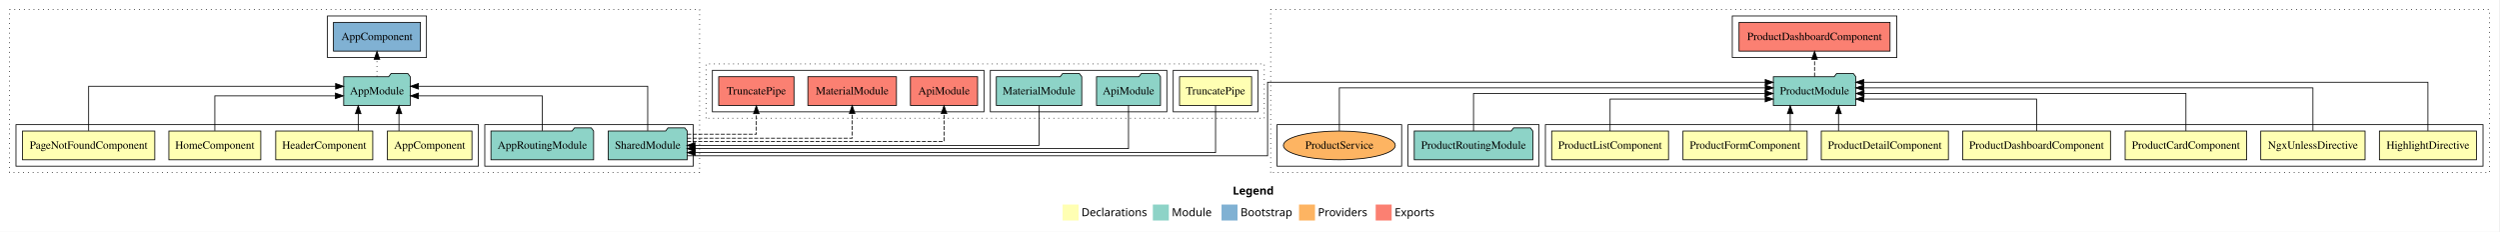
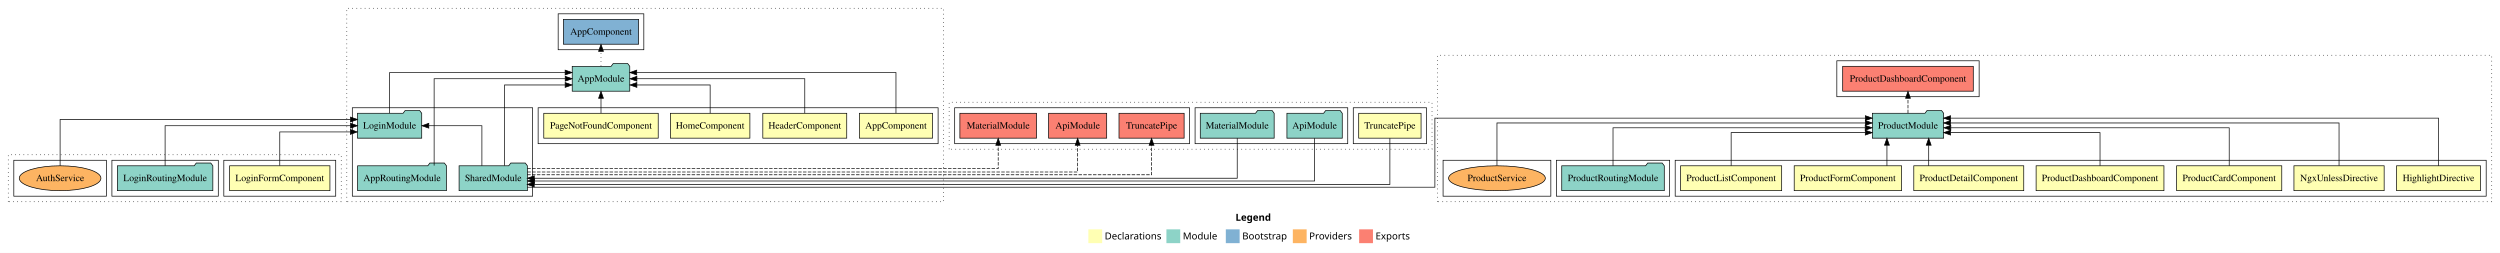
- <svg xmlns="http://www.w3.org/2000/svg" width="3129pt" height="290pt" viewBox="0.00 0.00 3129.00 290.00">
-   <g id="graph0" class="graph" transform="scale(1 1) rotate(0) translate(4 286)">
-     <polygon fill="#ffffff" stroke="transparent" points="-4,4 -4,-286 3125,-286 3125,4 -4,4" />
-     <text text-anchor="start" x="1539.509" y="-42.4" font-family="sans-serif" font-weight="bold" font-size="14.00" fill="#000000">Legend</text>
-     <polygon fill="#ffffb3" stroke="transparent" points="1326.5,-10 1326.5,-30 1346.5,-30 1346.5,-10 1326.5,-10" />
-     <text text-anchor="start" x="1350.129" y="-15.4" font-family="sans-serif" font-size="14.00" fill="#000000">  Declarations</text>
-     <polygon fill="#8dd3c7" stroke="transparent" points="1439.5,-10 1439.5,-30 1459.5,-30 1459.5,-10 1439.5,-10" />
-     <text text-anchor="start" x="1463.225" y="-15.4" font-family="sans-serif" font-size="14.00" fill="#000000">  Module</text>
-     <polygon fill="#80b1d3" stroke="transparent" points="1525.5,-10 1525.5,-30 1545.5,-30 1545.5,-10 1525.5,-10" />
-     <text text-anchor="start" x="1549.281" y="-15.4" font-family="sans-serif" font-size="14.00" fill="#000000">  Bootstrap</text>
-     <polygon fill="#fdb462" stroke="transparent" points="1622.5,-10 1622.5,-30 1642.5,-30 1642.5,-10 1622.5,-10" />
-     <text text-anchor="start" x="1646.173" y="-15.4" font-family="sans-serif" font-size="14.00" fill="#000000">  Providers</text>
-     <polygon fill="#fb8072" stroke="transparent" points="1718.5,-10 1718.5,-30 1738.5,-30 1738.5,-10 1718.5,-10" />
-     <text text-anchor="start" x="1742.226" y="-15.4" font-family="sans-serif" font-size="14.00" fill="#000000">  Exports</text>
+ <svg xmlns="http://www.w3.org/2000/svg" width="3619pt" height="366pt" viewBox="0.00 0.00 3619.00 366.00">
+   <g id="graph0" class="graph" transform="scale(1 1) rotate(0) translate(4 362)">
+     <polygon fill="#ffffff" stroke="transparent" points="-4,4 -4,-362 3615,-362 3615,4 -4,4" />
+     <text text-anchor="start" x="1784.509" y="-42.4" font-family="sans-serif" font-weight="bold" font-size="14.00" fill="#000000">Legend</text>
+     <polygon fill="#ffffb3" stroke="transparent" points="1571.5,-10 1571.5,-30 1591.5,-30 1591.5,-10 1571.5,-10" />
+     <text text-anchor="start" x="1595.129" y="-15.4" font-family="sans-serif" font-size="14.00" fill="#000000">  Declarations</text>
+     <polygon fill="#8dd3c7" stroke="transparent" points="1684.5,-10 1684.5,-30 1704.5,-30 1704.5,-10 1684.5,-10" />
+     <text text-anchor="start" x="1708.225" y="-15.4" font-family="sans-serif" font-size="14.00" fill="#000000">  Module</text>
+     <polygon fill="#80b1d3" stroke="transparent" points="1770.5,-10 1770.5,-30 1790.5,-30 1790.5,-10 1770.5,-10" />
+     <text text-anchor="start" x="1794.281" y="-15.4" font-family="sans-serif" font-size="14.00" fill="#000000">  Bootstrap</text>
+     <polygon fill="#fdb462" stroke="transparent" points="1867.5,-10 1867.5,-30 1887.5,-30 1887.5,-10 1867.5,-10" />
+     <text text-anchor="start" x="1891.173" y="-15.4" font-family="sans-serif" font-size="14.00" fill="#000000">  Providers</text>
+     <polygon fill="#fb8072" stroke="transparent" points="1963.5,-10 1963.5,-30 1983.5,-30 1983.5,-10 1963.5,-10" />
+     <text text-anchor="start" x="1987.226" y="-15.4" font-family="sans-serif" font-size="14.00" fill="#000000">  Exports</text>
    <g id="clust7" class="cluster">
-       <polygon fill="none" stroke="#000000" stroke-dasharray="1,5" points="8,-70 8,-274 872,-274 872,-70 8,-70" />
+       <polygon fill="none" stroke="#000000" stroke-dasharray="1,5" points="498,-70 498,-350 1362,-350 1362,-70 498,-70" />
    </g>
    <g id="clust8" class="cluster">
-       <polygon fill="none" stroke="#000000" points="16,-78 16,-130 595,-130 595,-78 16,-78" />
+       <polygon fill="none" stroke="#000000" points="775,-154 775,-206 1354,-206 1354,-154 775,-154" />
    </g>
    <g id="clust13" class="cluster">
-       <polygon fill="none" stroke="#000000" points="603,-78 603,-130 864,-130 864,-78 603,-78" />
+       <polygon fill="none" stroke="#000000" points="506,-78 506,-206 767,-206 767,-78 506,-78" />
    </g>
    <g id="clust15" class="cluster">
-       <polygon fill="none" stroke="#000000" points="406,-214 406,-266 530,-266 530,-214 406,-214" />
+       <polygon fill="none" stroke="#000000" points="804,-290 804,-342 928,-342 928,-290 804,-290" />
+     </g>
+     <g id="clust23" class="cluster">
+       <polygon fill="none" stroke="#000000" stroke-dasharray="1,5" points="8,-70 8,-138 490,-138 490,-70 8,-70" />
+     </g>
+     <g id="clust24" class="cluster">
+       <polygon fill="none" stroke="#000000" points="320,-78 320,-130 482,-130 482,-78 320,-78" />
+     </g>
+     <g id="clust26" class="cluster">
+       <polygon fill="none" stroke="#000000" points="158,-78 158,-130 312,-130 312,-78 158,-78" />
    </g>
    <g id="clust29" class="cluster">
-       <polygon fill="none" stroke="#000000" stroke-dasharray="1,5" points="1587,-70 1587,-274 3113,-274 3113,-70 1587,-70" />
-     </g>
-     <g id="clust30" class="cluster">
-       <polygon fill="none" stroke="#000000" points="1931,-78 1931,-130 3105,-130 3105,-78 1931,-78" />
-     </g>
-     <g id="clust38" class="cluster">
-       <polygon fill="none" stroke="#000000" points="1759,-78 1759,-130 1923,-130 1923,-78 1759,-78" />
-     </g>
-     <g id="clust39" class="cluster">
-       <polygon fill="none" stroke="#000000" points="2165,-214 2165,-266 2371,-266 2371,-214 2165,-214" />
-     </g>
-     <g id="clust41" class="cluster">
-       <polygon fill="none" stroke="#000000" points="1595,-78 1595,-130 1751,-130 1751,-78 1595,-78" />
-     </g>
-     <g id="clust48" class="cluster">
-       <polygon fill="none" stroke="#000000" stroke-dasharray="1,5" points="880,-138 880,-206 1579,-206 1579,-138 880,-138" />
-     </g>
-     <g id="clust49" class="cluster">
-       <polygon fill="none" stroke="#000000" points="1465,-146 1465,-198 1571,-198 1571,-146 1465,-146" />
+       <polygon fill="none" stroke="#000000" points="16,-78 16,-130 150,-130 150,-78 16,-78" />
+     </g>
+     <g id="clust42" class="cluster">
+       <polygon fill="none" stroke="#000000" stroke-dasharray="1,5" points="2077,-70 2077,-282 3603,-282 3603,-70 2077,-70" />
+     </g>
+     <g id="clust43" class="cluster">
+       <polygon fill="none" stroke="#000000" points="2421,-78 2421,-130 3595,-130 3595,-78 2421,-78" />
    </g>
    <g id="clust51" class="cluster">
-       <polygon fill="none" stroke="#000000" points="1236,-146 1236,-198 1457,-198 1457,-146 1236,-146" />
+       <polygon fill="none" stroke="#000000" points="2249,-78 2249,-130 2413,-130 2413,-78 2249,-78" />
    </g>
    <g id="clust52" class="cluster">
-       <polygon fill="none" stroke="#000000" points="888,-146 888,-198 1228,-198 1228,-146 888,-146" />
+       <polygon fill="none" stroke="#000000" points="2655,-222 2655,-274 2861,-274 2861,-222 2655,-222" />
+     </g>
+     <g id="clust54" class="cluster">
+       <polygon fill="none" stroke="#000000" points="2085,-78 2085,-130 2241,-130 2241,-78 2085,-78" />
+     </g>
+     <g id="clust67" class="cluster">
+       <polygon fill="none" stroke="#000000" stroke-dasharray="1,5" points="1370,-146 1370,-214 2069,-214 2069,-146 1370,-146" />
+     </g>
+     <g id="clust68" class="cluster">
+       <polygon fill="none" stroke="#000000" points="1955,-154 1955,-206 2061,-206 2061,-154 1955,-154" />
+     </g>
+     <g id="clust70" class="cluster">
+       <polygon fill="none" stroke="#000000" points="1726,-154 1726,-206 1947,-206 1947,-154 1726,-154" />
+     </g>
+     <g id="clust71" class="cluster">
+       <polygon fill="none" stroke="#000000" points="1378,-154 1378,-206 1718,-206 1718,-154 1378,-154" />
    </g>
    <g id="node1" class="node">
-       <polygon fill="#ffffb3" stroke="#000000" points="586.94,-122 481.06,-122 481.06,-86 586.94,-86 586.94,-122" />
-       <text text-anchor="middle" x="534" y="-99.8" font-family="Times,serif" font-size="14.00" fill="#000000">AppComponent</text>
+       <polygon fill="#ffffb3" stroke="#000000" points="1345.94,-198 1240.06,-198 1240.06,-162 1345.94,-162 1345.94,-198" />
+       <text text-anchor="middle" x="1293" y="-175.8" font-family="Times,serif" font-size="14.00" fill="#000000">AppComponent</text>
    </g>
    <g id="node5" class="node">
-       <polygon fill="#8dd3c7" stroke="#000000" points="509.657,-190 506.657,-194 485.657,-194 482.657,-190 426.343,-190 426.343,-154 509.657,-154 509.657,-190" />
-       <text text-anchor="middle" x="468" y="-167.8" font-family="Times,serif" font-size="14.00" fill="#000000">AppModule</text>
+       <polygon fill="#8dd3c7" stroke="#000000" points="907.657,-266 904.657,-270 883.657,-270 880.657,-266 824.343,-266 824.343,-230 907.657,-230 907.657,-266" />
+       <text text-anchor="middle" x="866" y="-243.8" font-family="Times,serif" font-size="14.00" fill="#000000">AppModule</text>
    </g>
    <g id="edge1" class="edge">
-       <path fill="none" stroke="#000000" d="M495.554,-122.223C495.554,-122.223 495.554,-143.727 495.554,-143.727" />
-       <polygon fill="#000000" stroke="#000000" points="492.054,-143.727 495.554,-153.727 499.054,-143.727 492.054,-143.727" />
+       <path fill="none" stroke="#000000" d="M1293,-198.248C1293,-221.018 1293,-257 1293,-257 1293,-257 917.72,-257 917.72,-257" />
+       <polygon fill="#000000" stroke="#000000" points="917.72,-253.5 907.72,-257 917.72,-260.5 917.72,-253.5" />
    </g>
    <g id="node2" class="node">
-       <polygon fill="#ffffb3" stroke="#000000" points="462.744,-122 341.256,-122 341.256,-86 462.744,-86 462.744,-122" />
-       <text text-anchor="middle" x="402" y="-99.8" font-family="Times,serif" font-size="14.00" fill="#000000">HeaderComponent</text>
+       <polygon fill="#ffffb3" stroke="#000000" points="1221.744,-198 1100.256,-198 1100.256,-162 1221.744,-162 1221.744,-198" />
+       <text text-anchor="middle" x="1161" y="-175.8" font-family="Times,serif" font-size="14.00" fill="#000000">HeaderComponent</text>
    </g>
    <g id="edge2" class="edge">
-       <path fill="none" stroke="#000000" d="M444.522,-122.223C444.522,-122.223 444.522,-143.727 444.522,-143.727" />
-       <polygon fill="#000000" stroke="#000000" points="441.022,-143.727 444.522,-153.727 448.022,-143.727 441.022,-143.727" />
+       <path fill="none" stroke="#000000" d="M1161,-198.223C1161,-218.365 1161,-248 1161,-248 1161,-248 917.953,-248 917.953,-248" />
+       <polygon fill="#000000" stroke="#000000" points="917.953,-244.5 907.953,-248 917.953,-251.5 917.953,-244.5" />
    </g>
    <g id="node3" class="node">
-       <polygon fill="#ffffb3" stroke="#000000" points="322.545,-122 207.455,-122 207.455,-86 322.545,-86 322.545,-122" />
-       <text text-anchor="middle" x="265" y="-99.8" font-family="Times,serif" font-size="14.00" fill="#000000">HomeComponent</text>
+       <polygon fill="#ffffb3" stroke="#000000" points="1081.545,-198 966.455,-198 966.455,-162 1081.545,-162 1081.545,-198" />
+       <text text-anchor="middle" x="1024" y="-175.8" font-family="Times,serif" font-size="14.00" fill="#000000">HomeComponent</text>
    </g>
    <g id="edge3" class="edge">
-       <path fill="none" stroke="#000000" d="M265,-122.267C265,-140.555 265,-166 265,-166 265,-166 415.938,-166 415.938,-166" />
-       <polygon fill="#000000" stroke="#000000" points="415.938,-169.5 425.938,-166 415.938,-162.5 415.938,-169.5" />
+       <path fill="none" stroke="#000000" d="M1024,-198.023C1024,-215.373 1024,-239 1024,-239 1024,-239 917.926,-239 917.926,-239" />
+       <polygon fill="#000000" stroke="#000000" points="917.926,-235.5 907.926,-239 917.926,-242.5 917.926,-235.5" />
    </g>
    <g id="node4" class="node">
-       <polygon fill="#ffffb3" stroke="#000000" points="189.824,-122 24.176,-122 24.176,-86 189.824,-86 189.824,-122" />
-       <text text-anchor="middle" x="107" y="-99.8" font-family="Times,serif" font-size="14.00" fill="#000000">PageNotFoundComponent</text>
+       <polygon fill="#ffffb3" stroke="#000000" points="948.824,-198 783.176,-198 783.176,-162 948.824,-162 948.824,-198" />
+       <text text-anchor="middle" x="866" y="-175.8" font-family="Times,serif" font-size="14.00" fill="#000000">PageNotFoundComponent</text>
    </g>
    <g id="edge4" class="edge">
-       <path fill="none" stroke="#000000" d="M107,-122.292C107,-144.206 107,-178 107,-178 107,-178 416.236,-178 416.236,-178" />
-       <polygon fill="#000000" stroke="#000000" points="416.236,-181.5 426.236,-178 416.236,-174.5 416.236,-181.5" />
+       <path fill="none" stroke="#000000" d="M866,-198.223C866,-198.223 866,-219.727 866,-219.727" />
+       <polygon fill="#000000" stroke="#000000" points="862.5,-219.727 866,-229.727 869.5,-219.727 862.5,-219.727" />
+     </g>
+     <g id="node9" class="node">
+       <polygon fill="#80b1d3" stroke="#000000" points="920.439,-334 811.561,-334 811.561,-298 920.439,-298 920.439,-334" />
+       <text text-anchor="middle" x="866" y="-311.8" font-family="Times,serif" font-size="14.00" fill="#000000">AppComponent </text>
+     </g>
+     <g id="edge8" class="edge">
+       <path fill="none" stroke="#000000" stroke-dasharray="1,5" d="M866,-266.223C866,-266.223 866,-287.727 866,-287.727" />
+       <polygon fill="#000000" stroke="#000000" points="862.5,-287.727 866,-297.727 869.5,-287.727 862.5,-287.727" />
+     </g>
+     <g id="node6" class="node">
+       <polygon fill="#8dd3c7" stroke="#000000" points="642.274,-122 639.274,-126 618.274,-126 615.274,-122 513.726,-122 513.726,-86 642.274,-86 642.274,-122" />
+       <text text-anchor="middle" x="578" y="-99.8" font-family="Times,serif" font-size="14.00" fill="#000000">AppRoutingModule</text>
+     </g>
+     <g id="edge5" class="edge">
+       <path fill="none" stroke="#000000" d="M624.442,-122.238C624.442,-160.986 624.442,-248 624.442,-248 624.442,-248 814.199,-248 814.199,-248" />
+       <polygon fill="#000000" stroke="#000000" points="814.2,-251.5 824.199,-248 814.199,-244.5 814.2,-251.5" />
+     </g>
+     <g id="node7" class="node">
+       <polygon fill="#8dd3c7" stroke="#000000" points="606.493,-198 603.493,-202 582.493,-202 579.493,-198 513.507,-198 513.507,-162 606.493,-162 606.493,-198" />
+       <text text-anchor="middle" x="560" y="-175.8" font-family="Times,serif" font-size="14.00" fill="#000000">LoginModule</text>
+     </g>
+     <g id="edge6" class="edge">
+       <path fill="none" stroke="#000000" d="M560,-198.248C560,-221.018 560,-257 560,-257 560,-257 814.094,-257 814.094,-257" />
+       <polygon fill="#000000" stroke="#000000" points="814.094,-260.5 824.094,-257 814.094,-253.5 814.094,-260.5" />
    </g>
    <g id="node8" class="node">
-       <polygon fill="#80b1d3" stroke="#000000" points="522.439,-258 413.561,-258 413.561,-222 522.439,-222 522.439,-258" />
-       <text text-anchor="middle" x="468" y="-235.8" font-family="Times,serif" font-size="14.00" fill="#000000">AppComponent </text>
+       <polygon fill="#8dd3c7" stroke="#000000" points="759.423,-122 756.423,-126 735.423,-126 732.423,-122 660.577,-122 660.577,-86 759.423,-86 759.423,-122" />
+       <text text-anchor="middle" x="710" y="-99.8" font-family="Times,serif" font-size="14.00" fill="#000000">SharedModule</text>
    </g>
    <g id="edge7" class="edge">
-       <path fill="none" stroke="#000000" stroke-dasharray="1,5" d="M468,-190.223C468,-190.223 468,-211.727 468,-211.727" />
-       <polygon fill="#000000" stroke="#000000" points="464.5,-211.727 468,-221.727 471.5,-211.727 464.5,-211.727" />
-     </g>
-     <g id="node6" class="node">
-       <polygon fill="#8dd3c7" stroke="#000000" points="739.274,-122 736.274,-126 715.274,-126 712.274,-122 610.726,-122 610.726,-86 739.274,-86 739.274,-122" />
-       <text text-anchor="middle" x="675" y="-99.8" font-family="Times,serif" font-size="14.00" fill="#000000">AppRoutingModule</text>
-     </g>
-     <g id="edge5" class="edge">
-       <path fill="none" stroke="#000000" d="M675,-122.267C675,-140.555 675,-166 675,-166 675,-166 519.889,-166 519.889,-166" />
-       <polygon fill="#000000" stroke="#000000" points="519.89,-162.5 509.889,-166 519.889,-169.5 519.89,-162.5" />
-     </g>
-     <g id="node7" class="node">
-       <polygon fill="#8dd3c7" stroke="#000000" points="856.423,-122 853.423,-126 832.423,-126 829.423,-122 757.577,-122 757.577,-86 856.423,-86 856.423,-122" />
-       <text text-anchor="middle" x="807" y="-99.8" font-family="Times,serif" font-size="14.00" fill="#000000">SharedModule</text>
-     </g>
-     <g id="edge6" class="edge">
-       <path fill="none" stroke="#000000" d="M807,-122.292C807,-144.206 807,-178 807,-178 807,-178 519.908,-178 519.908,-178" />
-       <polygon fill="#000000" stroke="#000000" points="519.908,-174.5 509.908,-178 519.908,-181.5 519.908,-174.5" />
+       <path fill="none" stroke="#000000" d="M726.404,-122.207C726.404,-159.056 726.404,-239 726.404,-239 726.404,-239 814.116,-239 814.116,-239" />
+       <polygon fill="#000000" stroke="#000000" points="814.116,-242.5 824.116,-239 814.116,-235.5 814.116,-242.5" />
+     </g>
+     <g id="edge11" class="edge">
+       <path fill="none" stroke="#000000" d="M693.596,-122.011C693.596,-144.485 693.596,-180 693.596,-180 693.596,-180 616.726,-180 616.726,-180" />
+       <polygon fill="#000000" stroke="#000000" points="616.726,-176.5 606.726,-180 616.726,-183.5 616.726,-176.5" />
+     </g>
+     <g id="node20" class="node">
+       <polygon fill="#8dd3c7" stroke="#000000" points="2809.598,-198 2806.598,-202 2785.598,-202 2782.598,-198 2706.402,-198 2706.402,-162 2809.598,-162 2809.598,-198" />
+       <text text-anchor="middle" x="2758" y="-175.8" font-family="Times,serif" font-size="14.00" fill="#000000">ProductModule</text>
+     </g>
+     <g id="edge21" class="edge">
+       <path fill="none" stroke="#000000" d="M759.32,-91C1003.704,-91 2073.144,-91 2073.144,-91 2073.144,-91 2073.144,-191 2073.144,-191 2073.144,-191 2696.244,-191 2696.244,-191" />
+       <polygon fill="#000000" stroke="#000000" points="2696.244,-194.5 2706.244,-191 2696.244,-187.5 2696.244,-194.5" />
+     </g>
+     <g id="node27" class="node">
+       <polygon fill="#fb8072" stroke="#000000" points="1598.047,-198 1513.953,-198 1513.953,-162 1598.047,-162 1598.047,-198" />
+       <text text-anchor="middle" x="1556" y="-175.8" font-family="Times,serif" font-size="14.00" fill="#000000">ApiModule </text>
+     </g>
+     <g id="edge27" class="edge">
+       <path fill="none" stroke="#000000" stroke-dasharray="5,2" d="M759.452,-113C940.403,-113 1556,-113 1556,-113 1556,-113 1556,-151.692 1556,-151.692" />
+       <polygon fill="#000000" stroke="#000000" points="1552.5,-151.692 1556,-161.692 1559.5,-151.692 1552.5,-151.692" />
+     </g>
+     <g id="node28" class="node">
+       <polygon fill="#fb8072" stroke="#000000" points="1496.472,-198 1385.528,-198 1385.528,-162 1496.472,-162 1496.472,-198" />
+       <text text-anchor="middle" x="1441" y="-175.8" font-family="Times,serif" font-size="14.00" fill="#000000">MaterialModule </text>
+     </g>
+     <g id="edge28" class="edge">
+       <path fill="none" stroke="#000000" stroke-dasharray="5,2" d="M759.384,-118C923.598,-118 1441,-118 1441,-118 1441,-118 1441,-151.733 1441,-151.733" />
+       <polygon fill="#000000" stroke="#000000" points="1437.5,-151.733 1441,-161.733 1444.5,-151.733 1437.5,-151.733" />
+     </g>
+     <g id="node29" class="node">
+       <polygon fill="#fb8072" stroke="#000000" points="1710.136,-198 1615.864,-198 1615.864,-162 1710.136,-162 1710.136,-198" />
+       <text text-anchor="middle" x="1663" y="-175.8" font-family="Times,serif" font-size="14.00" fill="#000000">TruncatePipe </text>
+     </g>
+     <g id="edge29" class="edge">
+       <path fill="none" stroke="#000000" stroke-dasharray="5,2" d="M759.231,-109C954.378,-109 1663,-109 1663,-109 1663,-109 1663,-151.716 1663,-151.716" />
+       <polygon fill="#000000" stroke="#000000" points="1659.5,-151.716 1663,-161.716 1666.5,-151.716 1659.5,-151.716" />
+     </g>
+     <g id="node10" class="node">
+       <polygon fill="#ffffb3" stroke="#000000" points="473.609,-122 328.391,-122 328.391,-86 473.609,-86 473.609,-122" />
+       <text text-anchor="middle" x="401" y="-99.8" font-family="Times,serif" font-size="14.00" fill="#000000">LoginFormComponent</text>
+     </g>
+     <g id="edge9" class="edge">
+       <path fill="none" stroke="#000000" d="M401,-122.308C401,-142.145 401,-171 401,-171 401,-171 503.155,-171 503.155,-171" />
+       <polygon fill="#000000" stroke="#000000" points="503.155,-174.5 513.155,-171 503.155,-167.5 503.155,-174.5" />
+     </g>
+     <g id="node11" class="node">
+       <polygon fill="#8dd3c7" stroke="#000000" points="304.111,-122 301.111,-126 280.111,-126 277.111,-122 165.889,-122 165.889,-86 304.111,-86 304.111,-122" />
+       <text text-anchor="middle" x="235" y="-99.8" font-family="Times,serif" font-size="14.00" fill="#000000">LoginRoutingModule</text>
+     </g>
+     <g id="edge10" class="edge">
+       <path fill="none" stroke="#000000" d="M235,-122.011C235,-144.485 235,-180 235,-180 235,-180 503.435,-180 503.435,-180" />
+       <polygon fill="#000000" stroke="#000000" points="503.435,-183.5 513.435,-180 503.435,-176.5 503.435,-183.5" />
+     </g>
+     <g id="node12" class="node">
+       <ellipse fill="#fdb462" stroke="#000000" cx="83" cy="-104" rx="59.108" ry="18" />
+       <text text-anchor="middle" x="83" y="-99.8" font-family="Times,serif" font-size="14.00" fill="#000000">AuthService</text>
+     </g>
+     <g id="edge12" class="edge">
+       <path fill="none" stroke="#000000" d="M83,-122.026C83,-146.977 83,-189 83,-189 83,-189 503.395,-189 503.395,-189" />
+       <polygon fill="#000000" stroke="#000000" points="503.395,-192.5 513.395,-189 503.395,-185.5 503.395,-192.5" />
+     </g>
+     <g id="node13" class="node">
+       <polygon fill="#ffffb3" stroke="#000000" points="3586.752,-122 3465.248,-122 3465.248,-86 3586.752,-86 3586.752,-122" />
+       <text text-anchor="middle" x="3526" y="-99.8" font-family="Times,serif" font-size="14.00" fill="#000000">HighlightDirective</text>
+     </g>
+     <g id="edge13" class="edge">
+       <path fill="none" stroke="#000000" d="M3526,-122.026C3526,-147.509 3526,-191 3526,-191 3526,-191 2819.583,-191 2819.583,-191" />
+       <polygon fill="#000000" stroke="#000000" points="2819.583,-187.5 2809.583,-191 2819.583,-194.5 2819.583,-187.5" />
+     </g>
+     <g id="node14" class="node">
+       <polygon fill="#ffffb3" stroke="#000000" points="3447.291,-122 3316.709,-122 3316.709,-86 3447.291,-86 3447.291,-122" />
+       <text text-anchor="middle" x="3382" y="-99.8" font-family="Times,serif" font-size="14.00" fill="#000000">NgxUnlessDirective</text>
+     </g>
+     <g id="edge14" class="edge">
+       <path fill="none" stroke="#000000" d="M3382,-122.153C3382,-145.757 3382,-184 3382,-184 3382,-184 2819.595,-184 2819.595,-184" />
+       <polygon fill="#000000" stroke="#000000" points="2819.595,-180.5 2809.595,-184 2819.595,-187.5 2819.595,-180.5" />
+     </g>
+     <g id="node15" class="node">
+       <polygon fill="#ffffb3" stroke="#000000" points="3299.093,-122 3146.907,-122 3146.907,-86 3299.093,-86 3299.093,-122" />
+       <text text-anchor="middle" x="3223" y="-99.8" font-family="Times,serif" font-size="14.00" fill="#000000">ProductCardComponent</text>
+     </g>
+     <g id="edge15" class="edge">
+       <path fill="none" stroke="#000000" d="M3223,-122.045C3223,-143.662 3223,-177 3223,-177 3223,-177 2819.988,-177 2819.988,-177" />
+       <polygon fill="#000000" stroke="#000000" points="2819.988,-173.5 2809.988,-177 2819.988,-180.5 2819.988,-173.5" />
    </g>
    <g id="node16" class="node">
-       <polygon fill="#8dd3c7" stroke="#000000" points="2319.598,-190 2316.598,-194 2295.598,-194 2292.598,-190 2216.402,-190 2216.402,-154 2319.598,-154 2319.598,-190" />
-       <text text-anchor="middle" x="2268" y="-167.8" font-family="Times,serif" font-size="14.00" fill="#000000">ProductModule</text>
+       <polygon fill="#ffffb3" stroke="#000000" points="3128.522,-122 2943.478,-122 2943.478,-86 3128.522,-86 3128.522,-122" />
+       <text text-anchor="middle" x="3036" y="-99.8" font-family="Times,serif" font-size="14.00" fill="#000000">ProductDashboardComponent</text>
    </g>
    <g id="edge16" class="edge">
-       <path fill="none" stroke="#000000" d="M856.436,-91C1027.394,-91 1583.143,-91 1583.143,-91 1583.143,-91 1583.143,-183 1583.143,-183 1583.143,-183 2206.244,-183 2206.244,-183" />
-       <polygon fill="#000000" stroke="#000000" points="2206.244,-186.5 2216.244,-183 2206.244,-179.5 2206.244,-186.5" />
+       <path fill="none" stroke="#000000" d="M3036,-122.035C3036,-141.576 3036,-170 3036,-170 3036,-170 2819.638,-170 2819.638,-170" />
+       <polygon fill="#000000" stroke="#000000" points="2819.638,-166.5 2809.638,-170 2819.638,-173.5 2819.638,-166.5" />
+     </g>
+     <g id="node17" class="node">
+       <polygon fill="#ffffb3" stroke="#000000" points="2925.588,-122 2766.412,-122 2766.412,-86 2925.588,-86 2925.588,-122" />
+       <text text-anchor="middle" x="2846" y="-99.8" font-family="Times,serif" font-size="14.00" fill="#000000">ProductDetailComponent</text>
+     </g>
+     <g id="edge17" class="edge">
+       <path fill="none" stroke="#000000" d="M2788.003,-122.011C2788.003,-122.011 2788.003,-151.855 2788.003,-151.855" />
+       <polygon fill="#000000" stroke="#000000" points="2784.503,-151.855 2788.003,-161.855 2791.503,-151.855 2784.503,-151.855" />
+     </g>
+     <g id="node18" class="node">
+       <polygon fill="#ffffb3" stroke="#000000" points="2748.715,-122 2593.285,-122 2593.285,-86 2748.715,-86 2748.715,-122" />
+       <text text-anchor="middle" x="2671" y="-99.8" font-family="Times,serif" font-size="14.00" fill="#000000">ProductFormComponent</text>
+     </g>
+     <g id="edge18" class="edge">
+       <path fill="none" stroke="#000000" d="M2727.529,-122.011C2727.529,-122.011 2727.529,-151.855 2727.529,-151.855" />
+       <polygon fill="#000000" stroke="#000000" points="2724.029,-151.855 2727.529,-161.855 2731.029,-151.855 2724.029,-151.855" />
+     </g>
+     <g id="node19" class="node">
+       <polygon fill="#ffffb3" stroke="#000000" points="2575.16,-122 2428.84,-122 2428.84,-86 2575.16,-86 2575.16,-122" />
+       <text text-anchor="middle" x="2502" y="-99.8" font-family="Times,serif" font-size="14.00" fill="#000000">ProductListComponent</text>
+     </g>
+     <g id="edge19" class="edge">
+       <path fill="none" stroke="#000000" d="M2502,-122.035C2502,-141.576 2502,-170 2502,-170 2502,-170 2696.195,-170 2696.195,-170" />
+       <polygon fill="#000000" stroke="#000000" points="2696.195,-173.5 2706.195,-170 2696.195,-166.5 2696.195,-173.5" />
+     </g>
+     <g id="node22" class="node">
+       <polygon fill="#fb8072" stroke="#000000" points="2852.522,-266 2663.478,-266 2663.478,-230 2852.522,-230 2852.522,-266" />
+       <text text-anchor="middle" x="2758" y="-243.8" font-family="Times,serif" font-size="14.00" fill="#000000">ProductDashboardComponent </text>
+     </g>
+     <g id="edge22" class="edge">
+       <path fill="none" stroke="#000000" stroke-dasharray="5,2" d="M2758,-198.223C2758,-198.223 2758,-219.727 2758,-219.727" />
+       <polygon fill="#000000" stroke="#000000" points="2754.5,-219.727 2758,-229.727 2761.5,-219.727 2754.5,-219.727" />
+     </g>
+     <g id="node21" class="node">
+       <polygon fill="#8dd3c7" stroke="#000000" points="2405.216,-122 2402.216,-126 2381.216,-126 2378.216,-122 2256.784,-122 2256.784,-86 2405.216,-86 2405.216,-122" />
+       <text text-anchor="middle" x="2331" y="-99.8" font-family="Times,serif" font-size="14.00" fill="#000000">ProductRoutingModule</text>
+     </g>
+     <g id="edge20" class="edge">
+       <path fill="none" stroke="#000000" d="M2331,-122.045C2331,-143.662 2331,-177 2331,-177 2331,-177 2696.068,-177 2696.068,-177" />
+       <polygon fill="#000000" stroke="#000000" points="2696.068,-180.5 2706.068,-177 2696.068,-173.5 2696.068,-180.5" />
    </g>
    <g id="node23" class="node">
-       <polygon fill="#fb8072" stroke="#000000" points="1220.047,-190 1135.953,-190 1135.953,-154 1220.047,-154 1220.047,-190" />
-       <text text-anchor="middle" x="1178" y="-167.8" font-family="Times,serif" font-size="14.00" fill="#000000">ApiModule </text>
-     </g>
-     <g id="edge22" class="edge">
-       <path fill="none" stroke="#000000" stroke-dasharray="5,2" d="M856.266,-109C957.185,-109 1178,-109 1178,-109 1178,-109 1178,-143.778 1178,-143.778" />
-       <polygon fill="#000000" stroke="#000000" points="1174.5,-143.778 1178,-153.778 1181.5,-143.778 1174.5,-143.778" />
+       <ellipse fill="#fdb462" stroke="#000000" cx="2163" cy="-104" rx="70.062" ry="18" />
+       <text text-anchor="middle" x="2163" y="-99.8" font-family="Times,serif" font-size="14.00" fill="#000000">ProductService</text>
+     </g>
+     <g id="edge23" class="edge">
+       <path fill="none" stroke="#000000" d="M2163,-122.153C2163,-145.757 2163,-184 2163,-184 2163,-184 2696.238,-184 2696.238,-184" />
+       <polygon fill="#000000" stroke="#000000" points="2696.238,-187.5 2706.238,-184 2696.238,-180.5 2696.238,-187.5" />
    </g>
    <g id="node24" class="node">
-       <polygon fill="#fb8072" stroke="#000000" points="1118.472,-190 1007.528,-190 1007.528,-154 1118.472,-154 1118.472,-190" />
-       <text text-anchor="middle" x="1063" y="-167.8" font-family="Times,serif" font-size="14.00" fill="#000000">MaterialModule </text>
-     </g>
-     <g id="edge23" class="edge">
-       <path fill="none" stroke="#000000" stroke-dasharray="5,2" d="M856.359,-113C930.75,-113 1063,-113 1063,-113 1063,-113 1063,-143.977 1063,-143.977" />
-       <polygon fill="#000000" stroke="#000000" points="1059.5,-143.977 1063,-153.977 1066.5,-143.977 1059.5,-143.977" />
+       <polygon fill="#ffffb3" stroke="#000000" points="2053.136,-198 1962.864,-198 1962.864,-162 2053.136,-162 2053.136,-198" />
+       <text text-anchor="middle" x="2008" y="-175.8" font-family="Times,serif" font-size="14.00" fill="#000000">TruncatePipe</text>
+     </g>
+     <g id="edge24" class="edge">
+       <path fill="none" stroke="#000000" d="M2008,-161.974C2008,-137.023 2008,-95 2008,-95 2008,-95 769.298,-95 769.298,-95" />
+       <polygon fill="#000000" stroke="#000000" points="769.298,-91.5 759.298,-95 769.298,-98.5 769.298,-91.5" />
    </g>
    <g id="node25" class="node">
-       <polygon fill="#fb8072" stroke="#000000" points="990.135,-190 895.865,-190 895.865,-154 990.135,-154 990.135,-190" />
-       <text text-anchor="middle" x="943" y="-167.8" font-family="Times,serif" font-size="14.00" fill="#000000">TruncatePipe </text>
-     </g>
-     <g id="edge24" class="edge">
-       <path fill="none" stroke="#000000" stroke-dasharray="5,2" d="M856.484,-118C895.37,-118 943,-118 943,-118 943,-118 943,-143.718 943,-143.718" />
-       <polygon fill="#000000" stroke="#000000" points="939.5,-143.718 943,-153.718 946.5,-143.718 939.5,-143.718" />
-     </g>
-     <g id="node9" class="node">
-       <polygon fill="#ffffb3" stroke="#000000" points="3096.752,-122 2975.248,-122 2975.248,-86 3096.752,-86 3096.752,-122" />
-       <text text-anchor="middle" x="3036" y="-99.8" font-family="Times,serif" font-size="14.00" fill="#000000">HighlightDirective</text>
-     </g>
-     <g id="edge8" class="edge">
-       <path fill="none" stroke="#000000" d="M3036,-122.323C3036,-145.66 3036,-183 3036,-183 3036,-183 2329.583,-183 2329.583,-183" />
-       <polygon fill="#000000" stroke="#000000" points="2329.583,-179.5 2319.583,-183 2329.583,-186.5 2329.583,-179.5" />
-     </g>
-     <g id="node10" class="node">
-       <polygon fill="#ffffb3" stroke="#000000" points="2957.291,-122 2826.709,-122 2826.709,-86 2957.291,-86 2957.291,-122" />
-       <text text-anchor="middle" x="2892" y="-99.8" font-family="Times,serif" font-size="14.00" fill="#000000">NgxUnlessDirective</text>
-     </g>
-     <g id="edge9" class="edge">
-       <path fill="none" stroke="#000000" d="M2892,-122.169C2892,-143.498 2892,-176 2892,-176 2892,-176 2329.595,-176 2329.595,-176" />
-       <polygon fill="#000000" stroke="#000000" points="2329.595,-172.5 2319.595,-176 2329.595,-179.5 2329.595,-172.5" />
-     </g>
-     <g id="node11" class="node">
-       <polygon fill="#ffffb3" stroke="#000000" points="2809.093,-122 2656.907,-122 2656.907,-86 2809.093,-86 2809.093,-122" />
-       <text text-anchor="middle" x="2733" y="-99.8" font-family="Times,serif" font-size="14.00" fill="#000000">ProductCardComponent</text>
-     </g>
-     <g id="edge10" class="edge">
-       <path fill="none" stroke="#000000" d="M2733,-122.106C2733,-141.339 2733,-169 2733,-169 2733,-169 2329.988,-169 2329.988,-169" />
-       <polygon fill="#000000" stroke="#000000" points="2329.988,-165.5 2319.988,-169 2329.988,-172.5 2329.988,-165.5" />
-     </g>
-     <g id="node12" class="node">
-       <polygon fill="#ffffb3" stroke="#000000" points="2638.522,-122 2453.478,-122 2453.478,-86 2638.522,-86 2638.522,-122" />
-       <text text-anchor="middle" x="2546" y="-99.8" font-family="Times,serif" font-size="14.00" fill="#000000">ProductDashboardComponent</text>
-     </g>
-     <g id="edge11" class="edge">
-       <path fill="none" stroke="#000000" d="M2546,-122.034C2546,-139.06 2546,-162 2546,-162 2546,-162 2329.638,-162 2329.638,-162" />
-       <polygon fill="#000000" stroke="#000000" points="2329.638,-158.5 2319.638,-162 2329.638,-165.5 2329.638,-158.5" />
-     </g>
-     <g id="node13" class="node">
-       <polygon fill="#ffffb3" stroke="#000000" points="2435.588,-122 2276.412,-122 2276.412,-86 2435.588,-86 2435.588,-122" />
-       <text text-anchor="middle" x="2356" y="-99.8" font-family="Times,serif" font-size="14.00" fill="#000000">ProductDetailComponent</text>
-     </g>
-     <g id="edge12" class="edge">
-       <path fill="none" stroke="#000000" d="M2298.003,-122.223C2298.003,-122.223 2298.003,-143.727 2298.003,-143.727" />
-       <polygon fill="#000000" stroke="#000000" points="2294.503,-143.727 2298.003,-153.727 2301.503,-143.727 2294.503,-143.727" />
-     </g>
-     <g id="node14" class="node">
-       <polygon fill="#ffffb3" stroke="#000000" points="2258.715,-122 2103.285,-122 2103.285,-86 2258.715,-86 2258.715,-122" />
-       <text text-anchor="middle" x="2181" y="-99.8" font-family="Times,serif" font-size="14.00" fill="#000000">ProductFormComponent</text>
-     </g>
-     <g id="edge13" class="edge">
-       <path fill="none" stroke="#000000" d="M2237.529,-122.223C2237.529,-122.223 2237.529,-143.727 2237.529,-143.727" />
-       <polygon fill="#000000" stroke="#000000" points="2234.029,-143.727 2237.529,-153.727 2241.029,-143.727 2234.029,-143.727" />
-     </g>
-     <g id="node15" class="node">
-       <polygon fill="#ffffb3" stroke="#000000" points="2085.16,-122 1938.84,-122 1938.84,-86 2085.16,-86 2085.16,-122" />
-       <text text-anchor="middle" x="2012" y="-99.8" font-family="Times,serif" font-size="14.00" fill="#000000">ProductListComponent</text>
-     </g>
-     <g id="edge14" class="edge">
-       <path fill="none" stroke="#000000" d="M2012,-122.034C2012,-139.06 2012,-162 2012,-162 2012,-162 2206.195,-162 2206.195,-162" />
-       <polygon fill="#000000" stroke="#000000" points="2206.195,-165.5 2216.195,-162 2206.195,-158.5 2206.195,-165.5" />
-     </g>
-     <g id="node18" class="node">
-       <polygon fill="#fb8072" stroke="#000000" points="2362.522,-258 2173.478,-258 2173.478,-222 2362.522,-222 2362.522,-258" />
-       <text text-anchor="middle" x="2268" y="-235.8" font-family="Times,serif" font-size="14.00" fill="#000000">ProductDashboardComponent </text>
-     </g>
-     <g id="edge17" class="edge">
-       <path fill="none" stroke="#000000" stroke-dasharray="5,2" d="M2268,-190.223C2268,-190.223 2268,-211.727 2268,-211.727" />
-       <polygon fill="#000000" stroke="#000000" points="2264.5,-211.727 2268,-221.727 2271.5,-211.727 2264.5,-211.727" />
-     </g>
-     <g id="node17" class="node">
-       <polygon fill="#8dd3c7" stroke="#000000" points="1915.216,-122 1912.216,-126 1891.216,-126 1888.216,-122 1766.784,-122 1766.784,-86 1915.216,-86 1915.216,-122" />
-       <text text-anchor="middle" x="1841" y="-99.8" font-family="Times,serif" font-size="14.00" fill="#000000">ProductRoutingModule</text>
-     </g>
-     <g id="edge15" class="edge">
-       <path fill="none" stroke="#000000" d="M1841,-122.106C1841,-141.339 1841,-169 1841,-169 1841,-169 2206.068,-169 2206.068,-169" />
-       <polygon fill="#000000" stroke="#000000" points="2206.068,-172.5 2216.068,-169 2206.068,-165.5 2206.068,-172.5" />
-     </g>
-     <g id="node19" class="node">
-       <ellipse fill="#fdb462" stroke="#000000" cx="1673" cy="-104" rx="70.062" ry="18" />
-       <text text-anchor="middle" x="1673" y="-99.8" font-family="Times,serif" font-size="14.00" fill="#000000">ProductService</text>
-     </g>
-     <g id="edge18" class="edge">
-       <path fill="none" stroke="#000000" d="M1673,-122.169C1673,-143.498 1673,-176 1673,-176 1673,-176 2206.238,-176 2206.238,-176" />
-       <polygon fill="#000000" stroke="#000000" points="2206.238,-179.5 2216.238,-176 2206.238,-172.5 2206.238,-179.5" />
-     </g>
-     <g id="node20" class="node">
-       <polygon fill="#ffffb3" stroke="#000000" points="1563.136,-190 1472.864,-190 1472.864,-154 1563.136,-154 1563.136,-190" />
-       <text text-anchor="middle" x="1518" y="-167.8" font-family="Times,serif" font-size="14.00" fill="#000000">TruncatePipe</text>
-     </g>
-     <g id="edge19" class="edge">
-       <path fill="none" stroke="#000000" d="M1518,-153.752C1518,-130.982 1518,-95 1518,-95 1518,-95 866.432,-95 866.432,-95" />
-       <polygon fill="#000000" stroke="#000000" points="866.432,-91.5 856.432,-95 866.432,-98.5 866.432,-91.5" />
-     </g>
-     <g id="node21" class="node">
-       <polygon fill="#8dd3c7" stroke="#000000" points="1449.048,-190 1446.048,-194 1425.048,-194 1422.048,-190 1368.952,-190 1368.952,-154 1449.048,-154 1449.048,-190" />
-       <text text-anchor="middle" x="1409" y="-167.8" font-family="Times,serif" font-size="14.00" fill="#000000">ApiModule</text>
-     </g>
-     <g id="edge20" class="edge">
-       <path fill="none" stroke="#000000" d="M1409,-153.831C1409,-132.502 1409,-100 1409,-100 1409,-100 866.264,-100 866.264,-100" />
-       <polygon fill="#000000" stroke="#000000" points="866.264,-96.5 856.264,-100 866.264,-103.5 866.264,-96.5" />
-     </g>
-     <g id="node22" class="node">
-       <polygon fill="#8dd3c7" stroke="#000000" points="1350.471,-190 1347.471,-194 1326.471,-194 1323.471,-190 1243.529,-190 1243.529,-154 1350.471,-154 1350.471,-190" />
-       <text text-anchor="middle" x="1297" y="-167.8" font-family="Times,serif" font-size="14.00" fill="#000000">MaterialModule</text>
-     </g>
-     <g id="edge21" class="edge">
-       <path fill="none" stroke="#000000" d="M1297,-153.777C1297,-133.635 1297,-104 1297,-104 1297,-104 866.227,-104 866.227,-104" />
-       <polygon fill="#000000" stroke="#000000" points="866.227,-100.5 856.227,-104 866.226,-107.5 866.227,-100.5" />
+       <polygon fill="#8dd3c7" stroke="#000000" points="1939.048,-198 1936.048,-202 1915.048,-202 1912.048,-198 1858.952,-198 1858.952,-162 1939.048,-162 1939.048,-198" />
+       <text text-anchor="middle" x="1899" y="-175.8" font-family="Times,serif" font-size="14.00" fill="#000000">ApiModule</text>
+     </g>
+     <g id="edge25" class="edge">
+       <path fill="none" stroke="#000000" d="M1899,-161.847C1899,-138.243 1899,-100 1899,-100 1899,-100 769.576,-100 769.576,-100" />
+       <polygon fill="#000000" stroke="#000000" points="769.576,-96.5 759.576,-100 769.576,-103.5 769.576,-96.5" />
+     </g>
+     <g id="node26" class="node">
+       <polygon fill="#8dd3c7" stroke="#000000" points="1840.471,-198 1837.471,-202 1816.471,-202 1813.471,-198 1733.529,-198 1733.529,-162 1840.471,-162 1840.471,-198" />
+       <text text-anchor="middle" x="1787" y="-175.8" font-family="Times,serif" font-size="14.00" fill="#000000">MaterialModule</text>
+     </g>
+     <g id="edge26" class="edge">
+       <path fill="none" stroke="#000000" d="M1787,-161.989C1787,-139.515 1787,-104 1787,-104 1787,-104 769.43,-104 769.43,-104" />
+       <polygon fill="#000000" stroke="#000000" points="769.43,-100.5 759.43,-104 769.43,-107.5 769.43,-100.5" />
    </g>
  </g>
</svg>
